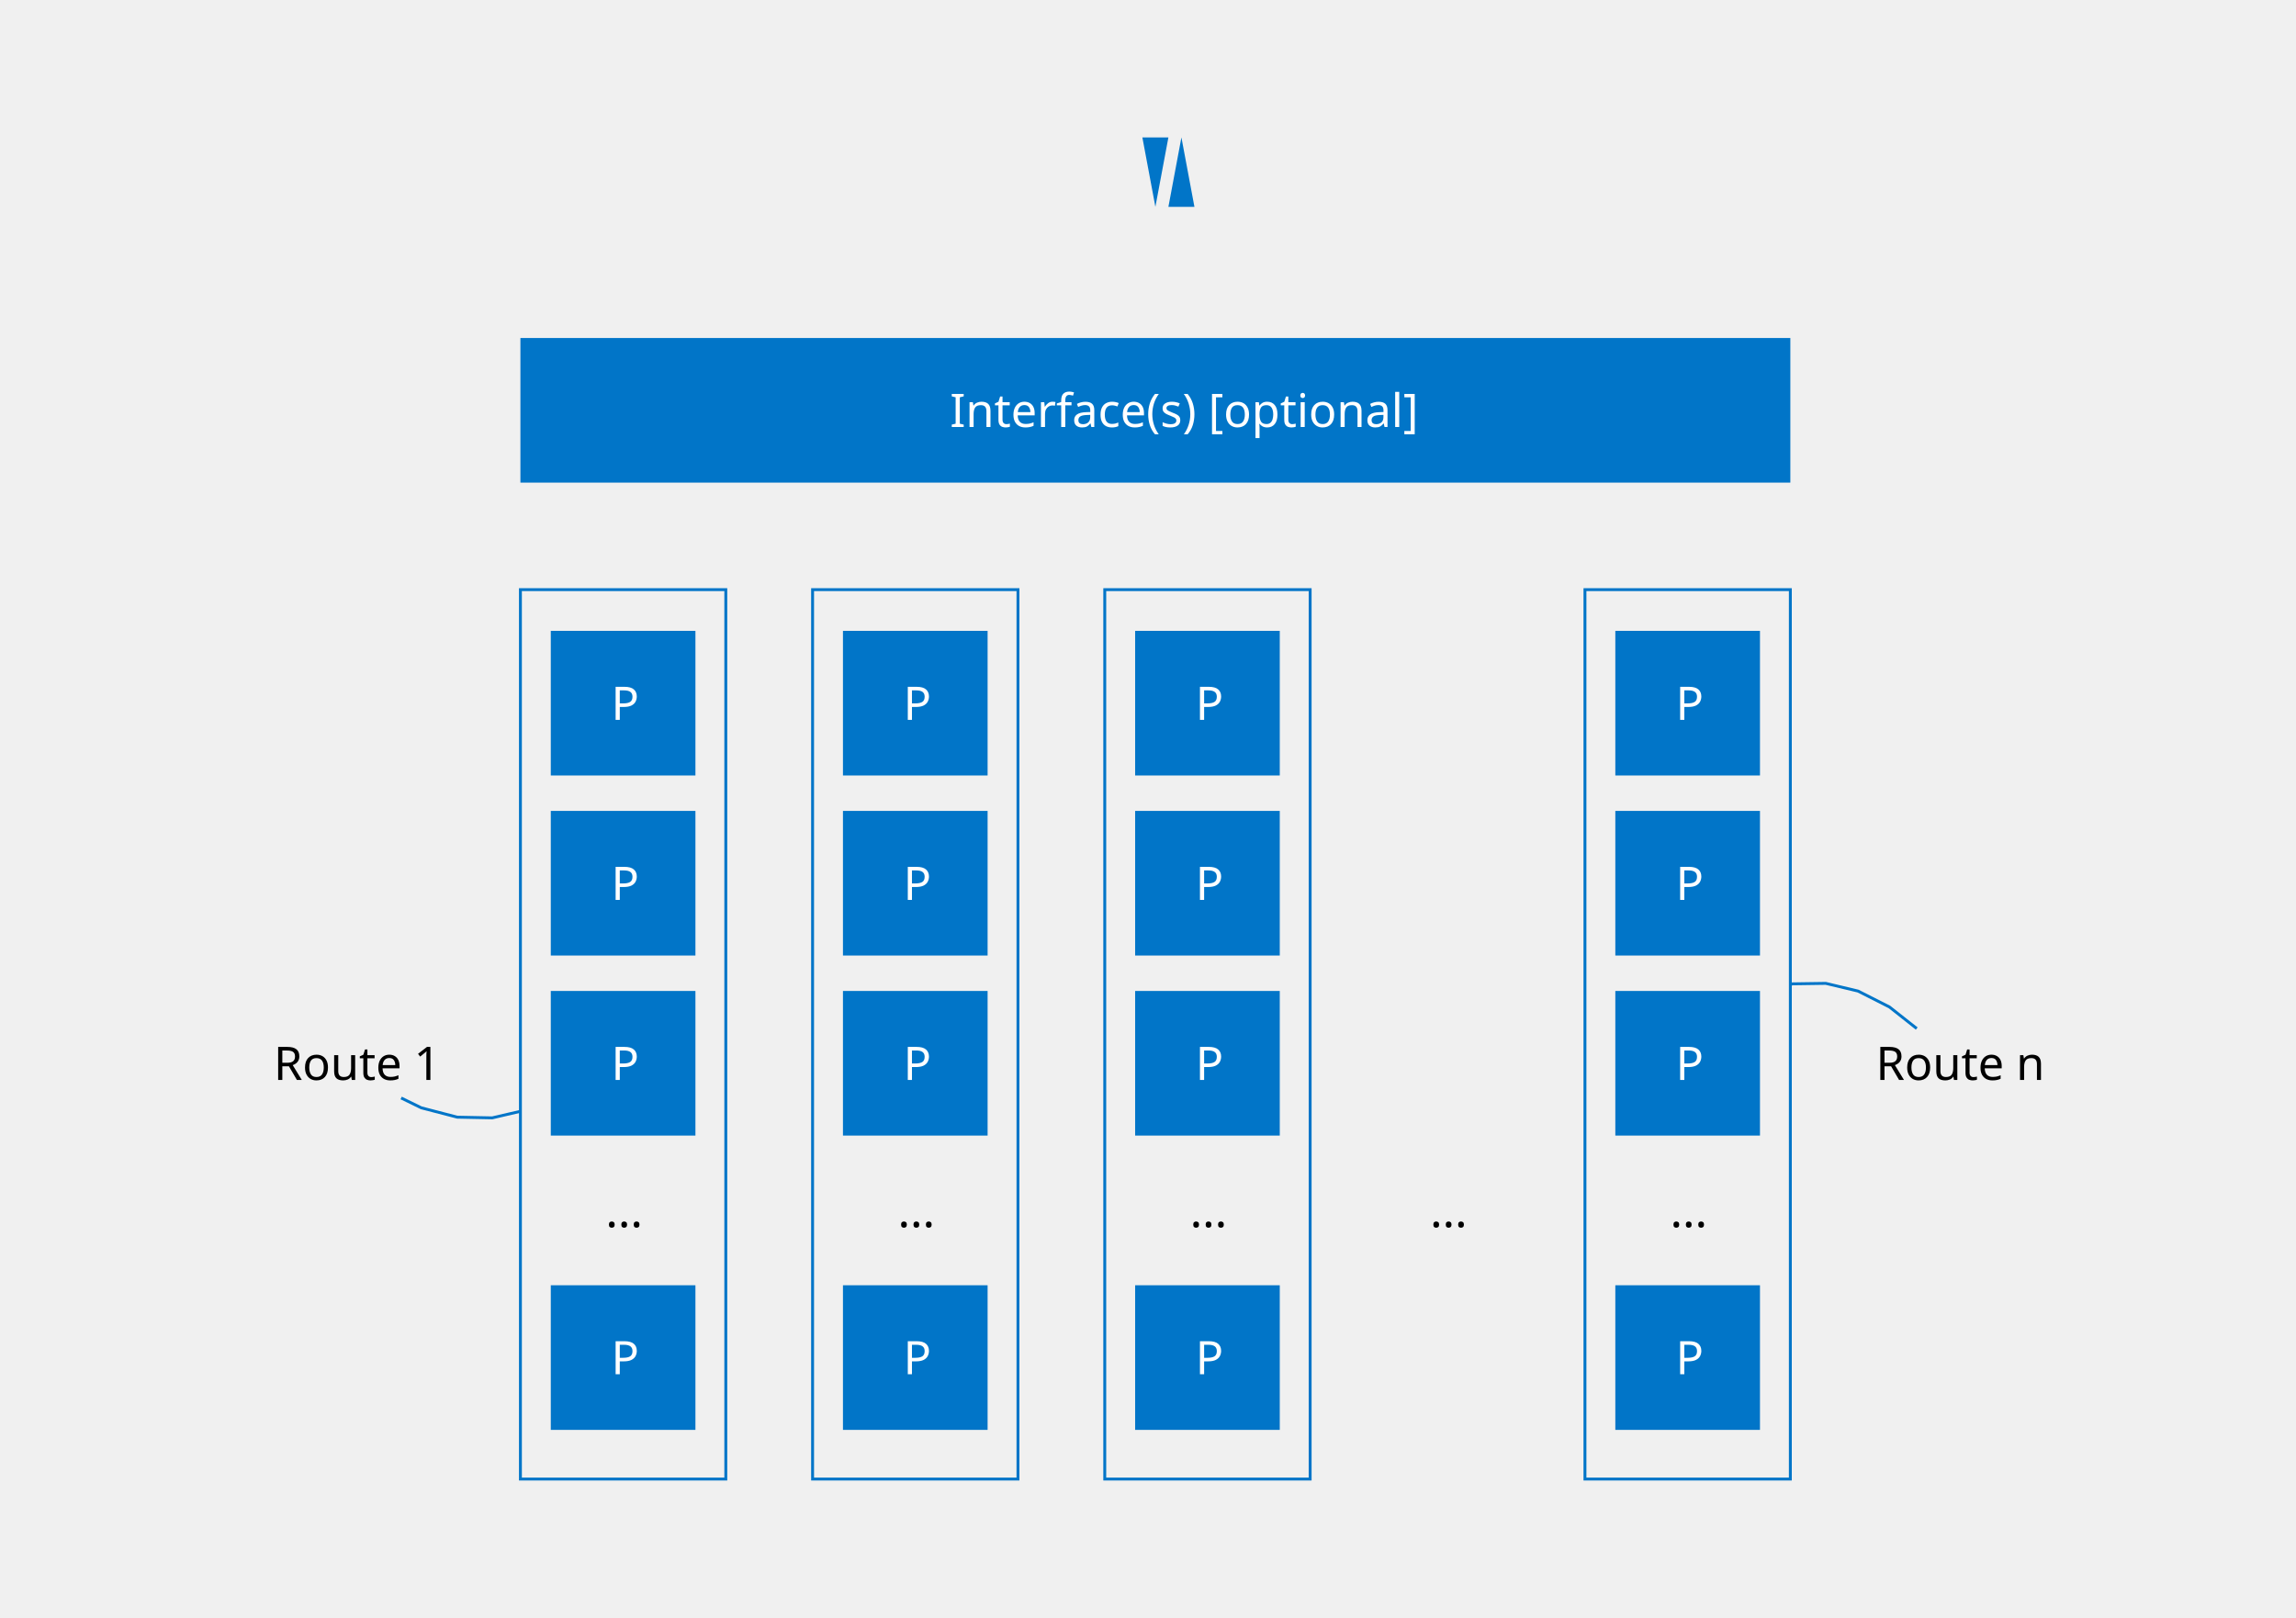
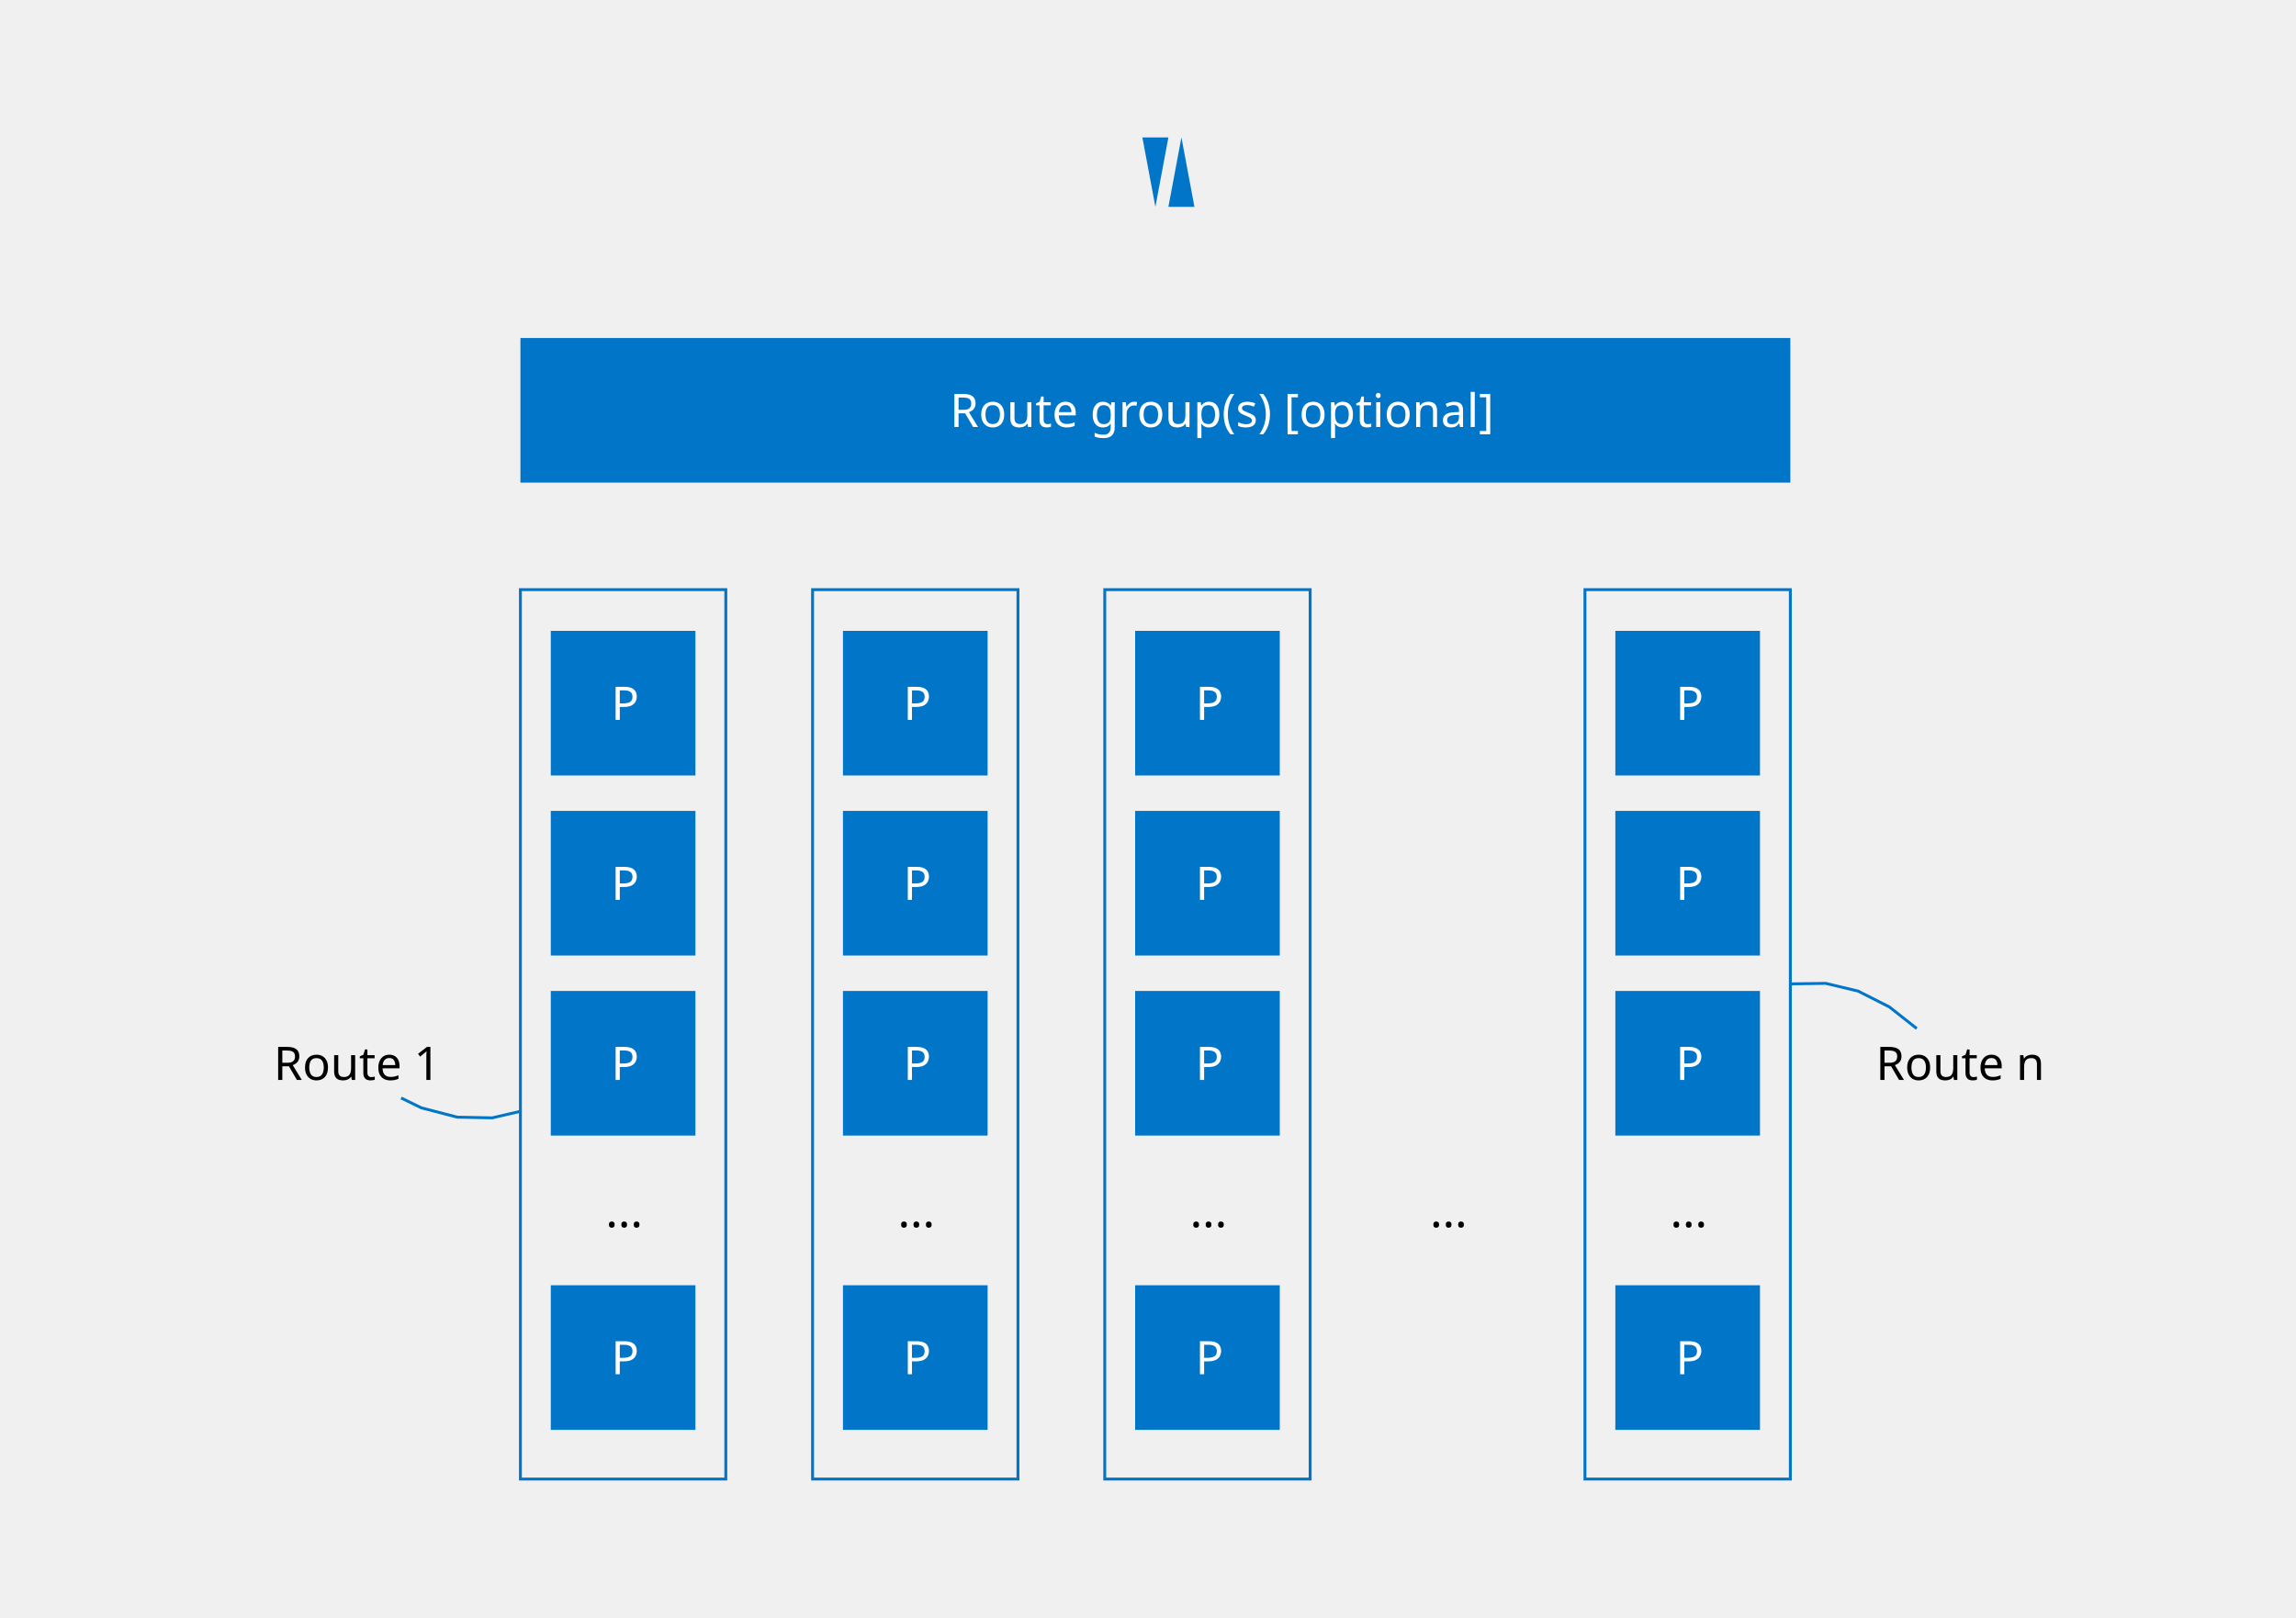
<svg xmlns="http://www.w3.org/2000/svg" width="210mm" stroke-miterlimit="10" font-weight="normal" height="148mm" font-style="normal" font-size="12px" version="1.1" id="svg182" style="font-style:normal;font-weight:normal;font-size:12px;font-family:Dialog;color-interpolation:auto;fill:#000000;fill-opacity:1;stroke:#000000;stroke-width:1;stroke-linecap:square;stroke-linejoin:miter;stroke-miterlimit:10;stroke-dasharray:none;stroke-dashoffset:0;stroke-opacity:1;color-rendering:auto;image-rendering:auto;shape-rendering:auto;text-rendering:auto">
  <defs id="genericDefs" />
  <g id="g180" transform="translate(-568.0988,-559.89)">
    <defs id="defs1">
      <clipPath clipPathUnits="userSpaceOnUse" id="clipPath1">
        <path d="M 0,0 H 1970 V 1329 H 0 Z" id="path3" />
      </clipPath>
      <clipPath clipPathUnits="userSpaceOnUse" id="clipPath2">
        <path d="M 250,-335 H 2220 V 994 H 250 Z" id="path6" />
      </clipPath>
    </defs>
    <g font-size="16px" transform="translate(-250,335)" stroke-miterlimit="1.45" id="g12" style="font-size:16px;font-family:Calibri;stroke-linecap:butt;stroke-miterlimit:1.45;shape-rendering:geometricPrecision;text-rendering:geometricPrecision">
      <text x="912.711" xml:space="preserve" y="598.266" clip-path="url(#clipPath2)" id="text10" style="stroke:none">Route 1</text>
    </g>
    <g transform="translate(-250,335)" stroke-miterlimit="1.45" id="g18" style="fill:#0175c8;stroke:#0175c8;stroke-linecap:butt;stroke-miterlimit:1.45;shape-rendering:geometricPrecision;text-rendering:geometricPrecision">
      <rect x="998" width="71" height="307.5" y="428.75" clip-path="url(#clipPath2)" id="rect14" style="fill:none" />
      <rect x="1008.5" y="443" clip-path="url(#clipPath2)" width="50" height="50" stroke-miterlimit="10" id="rect16" style="stroke:none;stroke-linecap:square;stroke-miterlimit:10" />
    </g>
    <g font-size="16px" transform="translate(-250,335)" stroke-miterlimit="1.45" id="g22" style="font-size:16px;font-family:Calibri;fill:#ffffff;stroke:#ffffff;stroke-linecap:butt;stroke-miterlimit:1.45;shape-rendering:geometricPrecision;text-rendering:geometricPrecision">
      <text x="1029.367" xml:space="preserve" y="473.766" clip-path="url(#clipPath2)" id="text20" style="stroke:none">P</text>
    </g>
    <g transform="translate(-250,335)" id="g26" style="fill:#0175c8;stroke:#0175c8;shape-rendering:geometricPrecision;text-rendering:geometricPrecision">
      <rect x="1008.5" width="50" height="50" y="505.25" clip-path="url(#clipPath2)" id="rect24" style="stroke:none" />
    </g>
    <g font-size="16px" transform="translate(-250,335)" stroke-miterlimit="1.45" id="g30" style="font-size:16px;font-family:Calibri;fill:#ffffff;stroke:#ffffff;stroke-linecap:butt;stroke-miterlimit:1.45;shape-rendering:geometricPrecision;text-rendering:geometricPrecision">
      <text x="1029.367" xml:space="preserve" y="536.016" clip-path="url(#clipPath2)" id="text28" style="stroke:none">P</text>
    </g>
    <g transform="translate(-250,335)" id="g34" style="fill:#0175c8;stroke:#0175c8;shape-rendering:geometricPrecision;text-rendering:geometricPrecision">
      <rect x="1008.5" width="50" height="50" y="567.5" clip-path="url(#clipPath2)" id="rect32" style="stroke:none" />
    </g>
    <g font-size="16px" transform="translate(-250,335)" stroke-miterlimit="1.45" id="g38" style="font-size:16px;font-family:Calibri;fill:#ffffff;stroke:#ffffff;stroke-linecap:butt;stroke-miterlimit:1.45;shape-rendering:geometricPrecision;text-rendering:geometricPrecision">
      <text x="1029.367" xml:space="preserve" y="598.266" clip-path="url(#clipPath2)" id="text36" style="stroke:none">P</text>
    </g>
    <g transform="translate(-250,335)" id="g42" style="fill:#0175c8;stroke:#0175c8;shape-rendering:geometricPrecision;text-rendering:geometricPrecision">
      <rect x="1008.5" width="50" height="50" y="669.25" clip-path="url(#clipPath2)" id="rect40" style="stroke:none" />
    </g>
    <g font-size="16px" transform="translate(-250,335)" stroke-miterlimit="1.45" id="g48" style="font-size:16px;font-family:Calibri;fill:#ffffff;stroke:#ffffff;stroke-linecap:butt;stroke-miterlimit:1.45;shape-rendering:geometricPrecision;text-rendering:geometricPrecision">
      <text x="1029.367" xml:space="preserve" y="700.016" clip-path="url(#clipPath2)" id="text44" style="stroke:none">P</text>
      <text x="1027.441" xml:space="preserve" y="649.141" clip-path="url(#clipPath2)" id="text46" style="fill:#000000;stroke:none">...</text>
    </g>
    <g transform="translate(-250,335)" stroke-miterlimit="1.45" id="g54" style="fill:#0175c8;stroke:#0175c8;stroke-linecap:butt;stroke-miterlimit:1.45;shape-rendering:geometricPrecision;text-rendering:geometricPrecision">
      <rect x="1099" width="71" height="307.5" y="428.75" clip-path="url(#clipPath2)" id="rect50" style="fill:none" />
      <rect x="1109.5" y="443" clip-path="url(#clipPath2)" width="50" height="50" stroke-miterlimit="10" id="rect52" style="stroke:none;stroke-linecap:square;stroke-miterlimit:10" />
    </g>
    <g font-size="16px" transform="translate(-250,335)" stroke-miterlimit="1.45" id="g58" style="font-size:16px;font-family:Calibri;fill:#ffffff;stroke:#ffffff;stroke-linecap:butt;stroke-miterlimit:1.45;shape-rendering:geometricPrecision;text-rendering:geometricPrecision">
      <text x="1130.367" xml:space="preserve" y="473.766" clip-path="url(#clipPath2)" id="text56" style="stroke:none">P</text>
    </g>
    <g transform="translate(-250,335)" id="g62" style="fill:#0175c8;stroke:#0175c8;shape-rendering:geometricPrecision;text-rendering:geometricPrecision">
      <rect x="1109.5" width="50" height="50" y="505.25" clip-path="url(#clipPath2)" id="rect60" style="stroke:none" />
    </g>
    <g font-size="16px" transform="translate(-250,335)" stroke-miterlimit="1.45" id="g66" style="font-size:16px;font-family:Calibri;fill:#ffffff;stroke:#ffffff;stroke-linecap:butt;stroke-miterlimit:1.45;shape-rendering:geometricPrecision;text-rendering:geometricPrecision">
      <text x="1130.367" xml:space="preserve" y="536.016" clip-path="url(#clipPath2)" id="text64" style="stroke:none">P</text>
    </g>
    <g transform="translate(-250,335)" id="g70" style="fill:#0175c8;stroke:#0175c8;shape-rendering:geometricPrecision;text-rendering:geometricPrecision">
      <rect x="1109.5" width="50" height="50" y="567.5" clip-path="url(#clipPath2)" id="rect68" style="stroke:none" />
    </g>
    <g font-size="16px" transform="translate(-250,335)" stroke-miterlimit="1.45" id="g74" style="font-size:16px;font-family:Calibri;fill:#ffffff;stroke:#ffffff;stroke-linecap:butt;stroke-miterlimit:1.45;shape-rendering:geometricPrecision;text-rendering:geometricPrecision">
      <text x="1130.367" xml:space="preserve" y="598.266" clip-path="url(#clipPath2)" id="text72" style="stroke:none">P</text>
    </g>
    <g transform="translate(-250,335)" id="g78" style="fill:#0175c8;stroke:#0175c8;shape-rendering:geometricPrecision;text-rendering:geometricPrecision">
      <rect x="1109.5" width="50" height="50" y="669.25" clip-path="url(#clipPath2)" id="rect76" style="stroke:none" />
    </g>
    <g font-size="16px" transform="translate(-250,335)" stroke-miterlimit="1.45" id="g84" style="font-size:16px;font-family:Calibri;fill:#ffffff;stroke:#ffffff;stroke-linecap:butt;stroke-miterlimit:1.45;shape-rendering:geometricPrecision;text-rendering:geometricPrecision">
      <text x="1130.367" xml:space="preserve" y="700.016" clip-path="url(#clipPath2)" id="text80" style="stroke:none">P</text>
      <text x="1128.441" xml:space="preserve" y="649.141" clip-path="url(#clipPath2)" id="text82" style="fill:#000000;stroke:none">...</text>
    </g>
    <g transform="translate(-250,335)" stroke-miterlimit="1.45" id="g90" style="fill:#0175c8;stroke:#0175c8;stroke-linecap:butt;stroke-miterlimit:1.45;shape-rendering:geometricPrecision;text-rendering:geometricPrecision">
      <rect x="1200" width="71" height="307.5" y="428.75" clip-path="url(#clipPath2)" id="rect86" style="fill:none" />
      <rect x="1210.5" y="443" clip-path="url(#clipPath2)" width="50" height="50" stroke-miterlimit="10" id="rect88" style="stroke:none;stroke-linecap:square;stroke-miterlimit:10" />
    </g>
    <g font-size="16px" transform="translate(-250,335)" stroke-miterlimit="1.45" id="g94" style="font-size:16px;font-family:Calibri;fill:#ffffff;stroke:#ffffff;stroke-linecap:butt;stroke-miterlimit:1.45;shape-rendering:geometricPrecision;text-rendering:geometricPrecision">
      <text x="1231.367" xml:space="preserve" y="473.766" clip-path="url(#clipPath2)" id="text92" style="stroke:none">P</text>
    </g>
    <g transform="translate(-250,335)" id="g98" style="fill:#0175c8;stroke:#0175c8;shape-rendering:geometricPrecision;text-rendering:geometricPrecision">
      <rect x="1210.5" width="50" height="50" y="505.25" clip-path="url(#clipPath2)" id="rect96" style="stroke:none" />
    </g>
    <g font-size="16px" transform="translate(-250,335)" stroke-miterlimit="1.45" id="g102" style="font-size:16px;font-family:Calibri;fill:#ffffff;stroke:#ffffff;stroke-linecap:butt;stroke-miterlimit:1.45;shape-rendering:geometricPrecision;text-rendering:geometricPrecision">
      <text x="1231.367" xml:space="preserve" y="536.016" clip-path="url(#clipPath2)" id="text100" style="stroke:none">P</text>
    </g>
    <g transform="translate(-250,335)" id="g106" style="fill:#0175c8;stroke:#0175c8;shape-rendering:geometricPrecision;text-rendering:geometricPrecision">
      <rect x="1210.5" width="50" height="50" y="567.5" clip-path="url(#clipPath2)" id="rect104" style="stroke:none" />
    </g>
    <g font-size="16px" transform="translate(-250,335)" stroke-miterlimit="1.45" id="g110" style="font-size:16px;font-family:Calibri;fill:#ffffff;stroke:#ffffff;stroke-linecap:butt;stroke-miterlimit:1.45;shape-rendering:geometricPrecision;text-rendering:geometricPrecision">
      <text x="1231.367" xml:space="preserve" y="598.266" clip-path="url(#clipPath2)" id="text108" style="stroke:none">P</text>
    </g>
    <g transform="translate(-250,335)" id="g114" style="fill:#0175c8;stroke:#0175c8;shape-rendering:geometricPrecision;text-rendering:geometricPrecision">
      <rect x="1210.5" width="50" height="50" y="669.25" clip-path="url(#clipPath2)" id="rect112" style="stroke:none" />
    </g>
    <g font-size="16px" transform="translate(-250,335)" stroke-miterlimit="1.45" id="g120" style="font-size:16px;font-family:Calibri;fill:#ffffff;stroke:#ffffff;stroke-linecap:butt;stroke-miterlimit:1.45;shape-rendering:geometricPrecision;text-rendering:geometricPrecision">
      <text x="1231.367" xml:space="preserve" y="700.016" clip-path="url(#clipPath2)" id="text116" style="stroke:none">P</text>
      <text x="1229.441" xml:space="preserve" y="649.141" clip-path="url(#clipPath2)" id="text118" style="fill:#000000;stroke:none">...</text>
    </g>
    <g transform="translate(-250,335)" stroke-miterlimit="1.45" id="g126" style="fill:#0175c8;stroke:#0175c8;stroke-linecap:butt;stroke-miterlimit:1.45;shape-rendering:geometricPrecision;text-rendering:geometricPrecision">
      <rect x="1366" width="71" height="307.5" y="428.75" clip-path="url(#clipPath2)" id="rect122" style="fill:none" />
      <rect x="1376.5" y="443" clip-path="url(#clipPath2)" width="50" height="50" stroke-miterlimit="10" id="rect124" style="stroke:none;stroke-linecap:square;stroke-miterlimit:10" />
    </g>
    <g font-size="16px" transform="translate(-250,335)" stroke-miterlimit="1.45" id="g130" style="font-size:16px;font-family:Calibri;fill:#ffffff;stroke:#ffffff;stroke-linecap:butt;stroke-miterlimit:1.45;shape-rendering:geometricPrecision;text-rendering:geometricPrecision">
      <text x="1397.367" xml:space="preserve" y="473.766" clip-path="url(#clipPath2)" id="text128" style="stroke:none">P</text>
    </g>
    <g transform="translate(-250,335)" id="g134" style="fill:#0175c8;stroke:#0175c8;shape-rendering:geometricPrecision;text-rendering:geometricPrecision">
      <rect x="1376.5" width="50" height="50" y="505.25" clip-path="url(#clipPath2)" id="rect132" style="stroke:none" />
    </g>
    <g font-size="16px" transform="translate(-250,335)" stroke-miterlimit="1.45" id="g138" style="font-size:16px;font-family:Calibri;fill:#ffffff;stroke:#ffffff;stroke-linecap:butt;stroke-miterlimit:1.45;shape-rendering:geometricPrecision;text-rendering:geometricPrecision">
      <text x="1397.367" xml:space="preserve" y="536.016" clip-path="url(#clipPath2)" id="text136" style="stroke:none">P</text>
    </g>
    <g transform="translate(-250,335)" id="g142" style="fill:#0175c8;stroke:#0175c8;shape-rendering:geometricPrecision;text-rendering:geometricPrecision">
      <rect x="1376.5" width="50" height="50" y="567.5" clip-path="url(#clipPath2)" id="rect140" style="stroke:none" />
    </g>
    <g font-size="16px" transform="translate(-250,335)" stroke-miterlimit="1.45" id="g146" style="font-size:16px;font-family:Calibri;fill:#ffffff;stroke:#ffffff;stroke-linecap:butt;stroke-miterlimit:1.45;shape-rendering:geometricPrecision;text-rendering:geometricPrecision">
      <text x="1397.367" xml:space="preserve" y="598.266" clip-path="url(#clipPath2)" id="text144" style="stroke:none">P</text>
    </g>
    <g transform="translate(-250,335)" id="g150" style="fill:#0175c8;stroke:#0175c8;shape-rendering:geometricPrecision;text-rendering:geometricPrecision">
      <rect x="1376.5" width="50" height="50" y="669.25" clip-path="url(#clipPath2)" id="rect148" style="stroke:none" />
    </g>
    <g font-size="16px" transform="translate(-250,335)" stroke-miterlimit="1.45" id="g160" style="font-size:16px;font-family:Calibri;fill:#ffffff;stroke:#ffffff;stroke-linecap:butt;stroke-miterlimit:1.45;shape-rendering:geometricPrecision;text-rendering:geometricPrecision">
      <text x="1397.367" xml:space="preserve" y="700.016" clip-path="url(#clipPath2)" id="text152" style="stroke:none">P</text>
      <text x="1395.441" xml:space="preserve" y="649.141" clip-path="url(#clipPath2)" id="text154" style="fill:#000000;stroke:none">...</text>
      <text x="1312.441" xml:space="preserve" y="649.141" clip-path="url(#clipPath2)" id="text156" style="fill:#000000;stroke:none">...</text>
      <text x="1466.562" xml:space="preserve" y="598.266" clip-path="url(#clipPath2)" id="text158" style="fill:#000000;stroke:none">Route n</text>
    </g>
    <g transform="translate(-250,335)" id="g168" style="fill:#0175c8;stroke:#0175c8;shape-rendering:geometricPrecision;text-rendering:geometricPrecision">
      <path d="m 1226.502,272.4 4.5,24 h -9 z" clip-path="url(#clipPath2)" id="path162" style="fill-rule:evenodd;stroke:none" />
      <path d="m 1213.002,272.4 h 9 l -4.5,24 z" clip-path="url(#clipPath2)" id="path164" style="fill-rule:evenodd;stroke:none" />
      <rect x="998" width="439" height="50" y="341.75" clip-path="url(#clipPath2)" id="rect166" style="stroke:none" />
    </g>
    <g font-size="16px" transform="translate(-250,335)" stroke-miterlimit="1.45" id="g172" style="font-size:16px;font-family:Calibri;fill:#ffffff;stroke:#ffffff;stroke-linecap:butt;stroke-miterlimit:1.45;shape-rendering:geometricPrecision;text-rendering:geometricPrecision">
-       <text x="1146.473" xml:space="preserve" y="372.516" clip-path="url(#clipPath2)" id="text170" style="stroke:none">Interface(s) [optional]</text>
+       <text x="1146.473" xml:space="preserve" y="372.516" clip-path="url(#clipPath2)" id="text170" style="stroke:none">Route group(s) [optional]</text>
    </g>
    <g transform="translate(-250,335)" stroke-miterlimit="1.45" id="g178" style="fill:#0175c8;stroke:#0175c8;stroke-linecap:butt;stroke-miterlimit:1.45;shape-rendering:geometricPrecision;text-rendering:geometricPrecision">
      <path d="m 997.96,609.115 -9.71,2.26 -12.094,-0.242 -12.406,-3.227 -6.98,-3.409" clip-path="url(#clipPath2)" id="path174" style="fill:none" />
      <path d="m 1436.999,565.238 0.782,-0.199 11.469,-0.164 11.156,2.664 10.844,5.492 9.441,7.459" clip-path="url(#clipPath2)" id="path176" style="fill:none" />
    </g>
  </g>
</svg>
